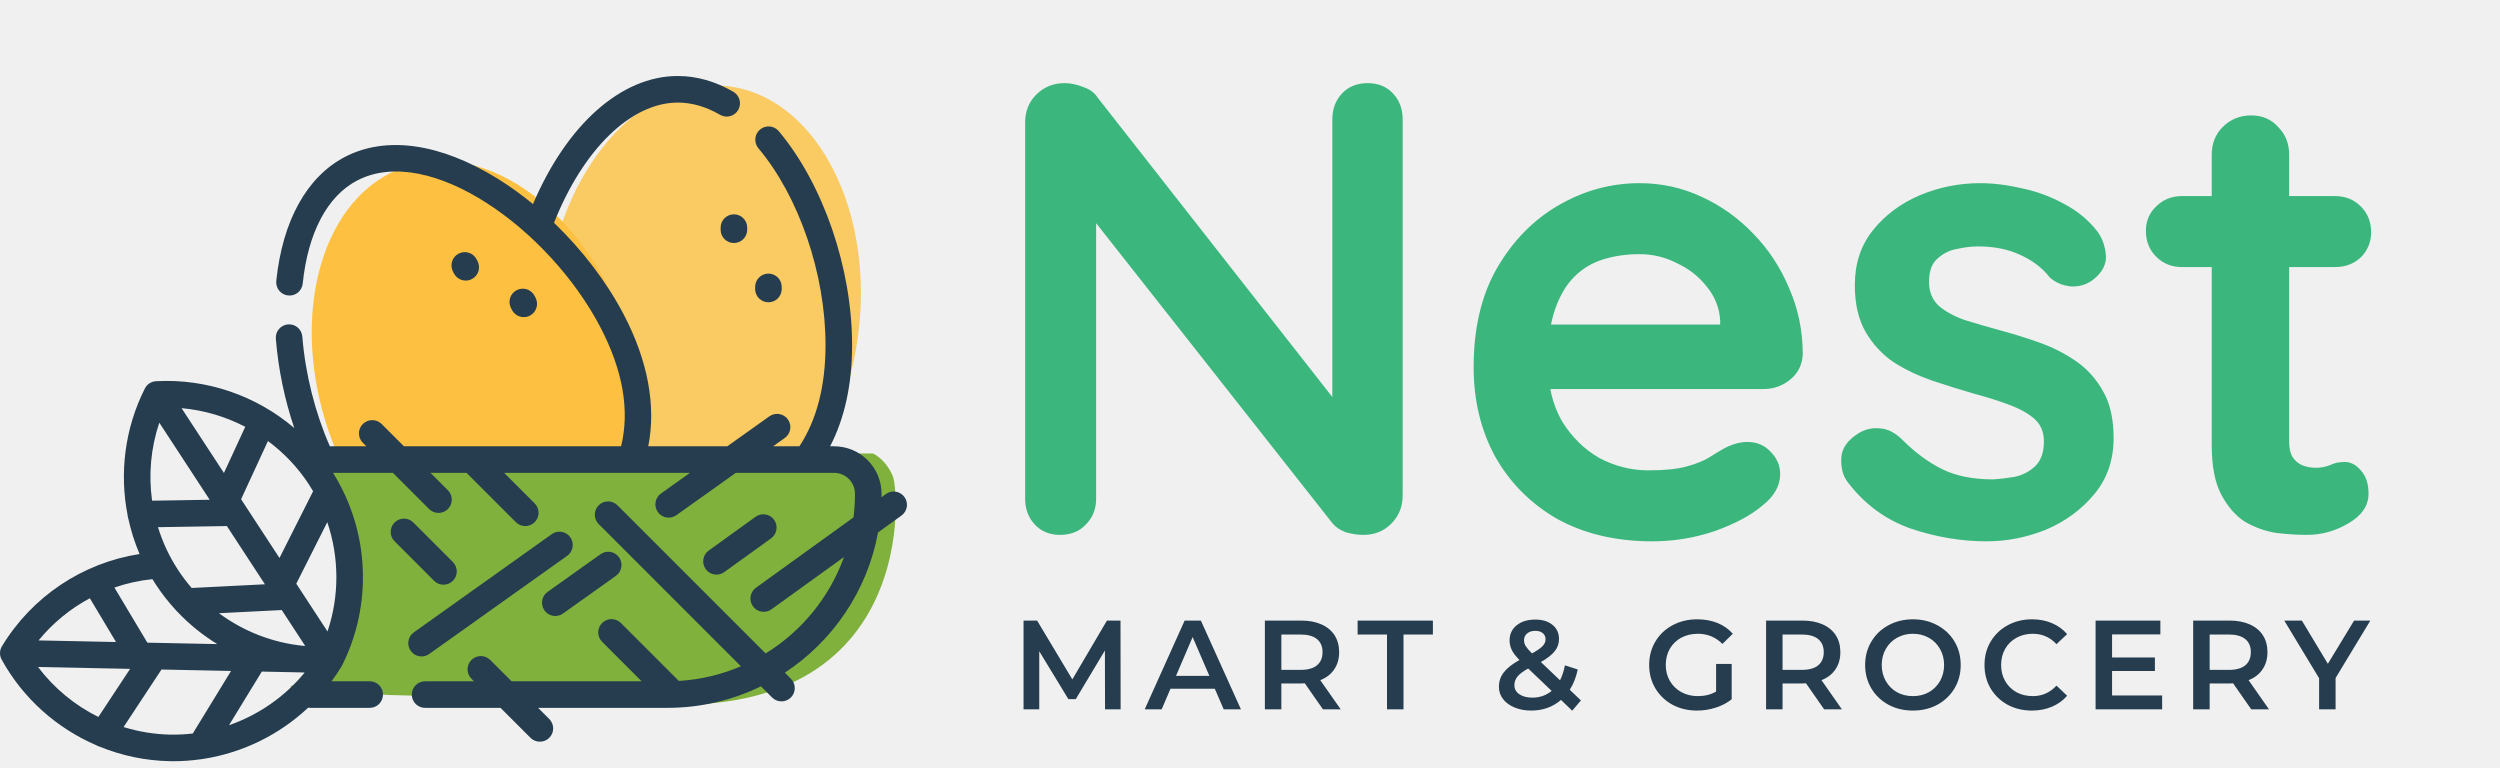
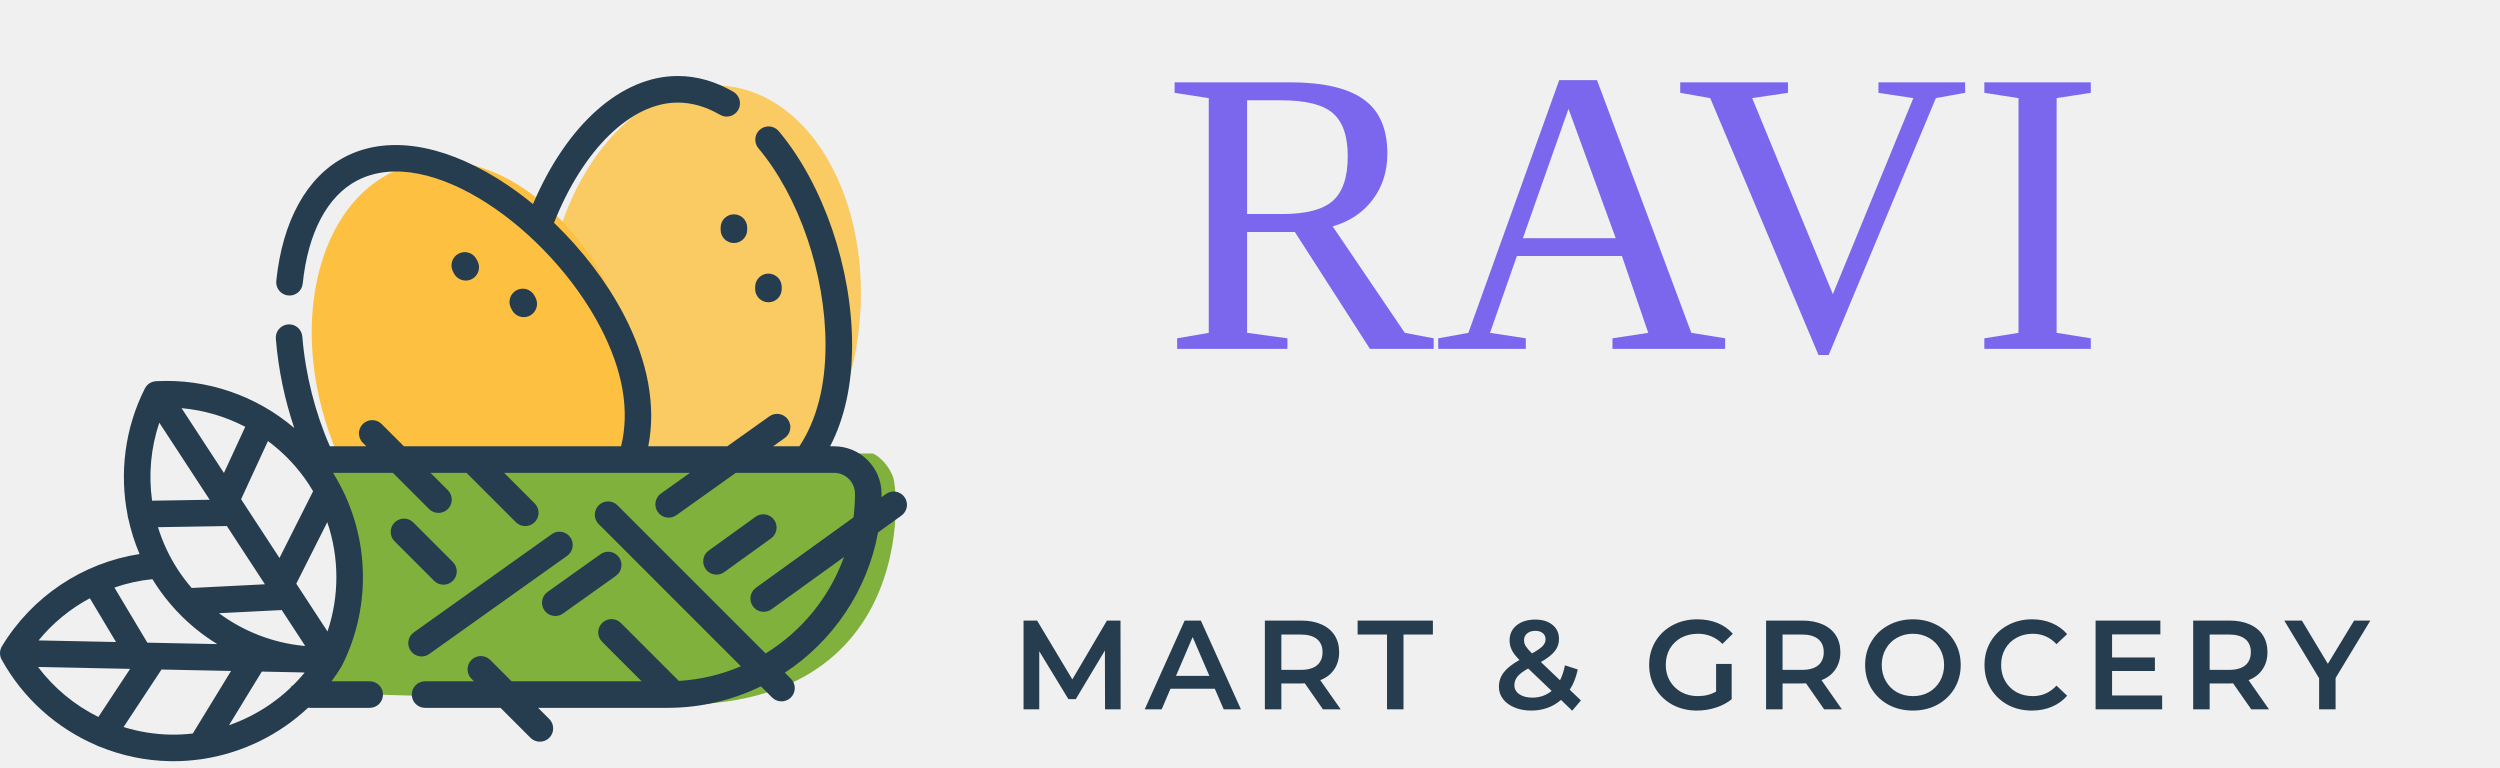
<svg xmlns="http://www.w3.org/2000/svg" width="215" height="66" viewBox="0 0 215 66" fill="none">
  <g clip-path="url(#clip0)">
    <ellipse opacity="0.8" cx="60.443" cy="26.667" rx="13.519" ry="19.377" transform="rotate(5.91321 60.4431 26.6666)" fill="#FDC040" />
    <ellipse cx="41.055" cy="32.706" rx="13.519" ry="19.377" transform="rotate(-18.8509 41.0546 32.7057)" fill="#FDC040" />
    <path d="M27 39H75.071C75.455 39.167 76.337 39.8 76.797 41C77.373 42.5 79 64.5 51.5 60C29.862 60 24.813 59.333 25.005 59C29 58 29.5 54 30 51C30.5 48 27 39 27 39Z" fill="#81B13D" />
    <path d="M63.117 18.432C62.486 18.432 61.974 18.944 61.974 19.575V19.757C61.974 20.389 62.486 20.9 63.117 20.9C63.748 20.9 64.26 20.389 64.26 19.757V19.575C64.26 18.944 63.748 18.432 63.117 18.432Z" fill="#253D4E" />
    <path d="M66.085 23.53C65.454 23.53 64.942 24.041 64.942 24.672V24.855C64.942 25.486 65.454 25.997 66.085 25.997C66.716 25.997 67.227 25.486 67.227 24.855V24.672C67.227 24.041 66.716 23.53 66.085 23.53Z" fill="#253D4E" />
    <path d="M41.067 22.457L40.982 22.295C40.69 21.735 40 21.518 39.441 21.811C38.881 22.103 38.665 22.793 38.957 23.352L39.041 23.514C39.245 23.905 39.643 24.128 40.055 24.128C40.233 24.128 40.414 24.087 40.583 23.998C41.142 23.706 41.359 23.016 41.067 22.457Z" fill="#253D4E" />
    <path d="M46.057 25.602L45.972 25.44C45.68 24.88 44.99 24.663 44.431 24.956C43.871 25.248 43.655 25.938 43.947 26.497L44.031 26.659C44.235 27.05 44.633 27.273 45.045 27.273C45.223 27.273 45.404 27.232 45.573 27.143C46.132 26.851 46.349 26.161 46.057 25.602Z" fill="#253D4E" />
    <path d="M38.947 48.334L35.549 44.935C35.103 44.489 34.379 44.489 33.933 44.935C33.487 45.381 33.487 46.105 33.933 46.551L37.331 49.95C37.555 50.173 37.847 50.284 38.139 50.284C38.432 50.284 38.724 50.173 38.947 49.95C39.394 49.503 39.394 48.78 38.947 48.334Z" fill="#253D4E" />
    <path d="M49.045 46.205C48.68 45.691 47.966 45.57 47.452 45.936L35.591 54.381C35.077 54.746 34.957 55.46 35.323 55.974C35.546 56.287 35.898 56.454 36.255 56.454C36.484 56.454 36.715 56.385 36.916 56.242L48.777 47.798C49.291 47.432 49.411 46.719 49.045 46.205Z" fill="#253D4E" />
    <path d="M53.239 47.928C52.873 47.414 52.16 47.294 51.645 47.66L47.092 50.901C46.578 51.267 46.458 51.981 46.824 52.495C47.047 52.808 47.399 52.975 47.756 52.975C47.985 52.975 48.217 52.906 48.418 52.763L52.97 49.521C53.484 49.156 53.604 48.442 53.239 47.928Z" fill="#253D4E" />
    <path d="M77.784 42.744C77.415 42.232 76.701 42.116 76.189 42.485L75.808 42.76C75.81 42.662 75.812 42.564 75.812 42.466C75.812 41.376 75.388 40.35 74.616 39.575C73.844 38.805 72.818 38.381 71.728 38.381H71.39C72.644 35.958 73.28 33.041 73.28 29.673C73.28 23.068 70.805 15.848 66.973 11.28C66.567 10.797 65.847 10.734 65.363 11.139C64.88 11.545 64.817 12.266 65.222 12.749C68.729 16.93 70.995 23.573 70.995 29.673C70.995 33.188 70.24 36.114 68.749 38.381H66.487L67.492 37.666C68.007 37.3 68.126 36.586 67.76 36.072C67.395 35.558 66.682 35.438 66.167 35.804L62.547 38.381H55.751C56.436 34.912 55.722 31.036 53.653 27.071C52.171 24.234 50.067 21.488 47.646 19.162C50.139 12.856 54.265 8.822 58.286 8.822C59.5 8.822 60.724 9.175 61.922 9.872C62.468 10.189 63.167 10.004 63.484 9.458C63.801 8.913 63.616 8.213 63.071 7.896C61.519 6.994 59.909 6.536 58.286 6.536C53.422 6.536 48.745 10.716 45.837 17.552C44.846 16.737 43.82 15.995 42.774 15.35C37.852 12.31 33.191 11.654 29.65 13.502C26.385 15.209 24.293 18.993 23.76 24.158C23.695 24.786 24.151 25.347 24.779 25.412C25.408 25.478 25.968 25.02 26.033 24.393C26.484 20.016 28.145 16.867 30.708 15.528C36.949 12.27 47.255 19.757 51.627 28.129C53.571 31.853 54.169 35.297 53.413 38.381H40.602C40.599 38.381 40.596 38.381 40.593 38.381H34.738L32.82 36.464C32.374 36.018 31.65 36.018 31.204 36.464C30.758 36.91 30.758 37.633 31.204 38.08L31.506 38.381H28.369C27.096 35.489 26.259 32.167 26 28.945C25.95 28.316 25.399 27.846 24.77 27.898C24.141 27.948 23.672 28.499 23.722 29.128C23.933 31.747 24.474 34.352 25.308 36.811C22.051 34.036 17.798 32.545 13.418 32.783C13.01 32.805 12.645 33.044 12.46 33.408C10.742 36.811 10.259 40.651 10.972 44.288C10.978 44.398 11 44.504 11.036 44.603C11.26 45.641 11.583 46.66 12.002 47.646C7.111 48.405 2.769 51.287 0.165 55.581C-0.046 55.931 -0.055 56.367 0.142 56.725C1.983 60.066 4.885 62.633 8.294 64.096C8.385 64.149 8.48 64.19 8.578 64.216C10.461 64.983 12.491 65.417 14.579 65.46C14.693 65.463 14.807 65.464 14.921 65.464C15.733 65.464 16.539 65.402 17.332 65.287C17.407 65.282 17.481 65.273 17.553 65.254C20.911 64.72 24.033 63.178 26.498 60.861C26.554 60.869 26.611 60.875 26.669 60.875H31.796C32.427 60.875 32.938 60.364 32.938 59.732C32.938 59.101 32.427 58.59 31.796 58.59H28.515C28.815 58.183 29.099 57.763 29.364 57.326C29.372 57.313 29.378 57.299 29.386 57.285C29.393 57.273 29.401 57.262 29.407 57.249C32.069 51.977 31.767 45.653 28.64 40.666H33.791L36.902 43.777C37.125 44 37.417 44.111 37.71 44.111C38.002 44.111 38.294 44 38.518 43.777C38.964 43.331 38.964 42.607 38.518 42.161L37.023 40.666H40.124L44.366 44.908C44.589 45.131 44.882 45.243 45.174 45.243C45.466 45.243 45.759 45.131 45.982 44.908C46.428 44.462 46.428 43.738 45.982 43.292L43.356 40.666H54.271C54.272 40.666 54.273 40.667 54.275 40.667C54.276 40.667 54.277 40.666 54.278 40.666H59.338L56.843 42.442C56.329 42.808 56.209 43.522 56.575 44.036C56.798 44.349 57.15 44.516 57.507 44.516C57.736 44.516 57.968 44.447 58.169 44.304L63.278 40.666H69.345C69.345 40.666 69.346 40.666 69.347 40.666C69.348 40.666 69.348 40.666 69.349 40.666H71.729C72.209 40.666 72.662 40.853 73.001 41.191C73.341 41.532 73.528 41.985 73.528 42.465C73.528 43.153 73.484 43.831 73.4 44.496L65.011 50.546C64.499 50.915 64.383 51.629 64.752 52.141C64.976 52.451 65.325 52.615 65.68 52.615C65.912 52.615 66.145 52.545 66.347 52.4L72.584 47.903C71.338 51.37 68.936 54.29 65.845 56.197L53.103 43.455C52.657 43.009 51.934 43.009 51.487 43.455C51.041 43.902 51.041 44.625 51.487 45.071L63.717 57.301C62.061 58.009 60.264 58.446 58.38 58.559L53.398 53.578C52.952 53.132 52.229 53.132 51.783 53.578C51.336 54.024 51.336 54.748 51.783 55.194L55.178 58.589H43.993L42.159 56.756C41.713 56.31 40.99 56.31 40.544 56.756C40.097 57.203 40.097 57.926 40.544 58.372L40.761 58.589H36.556C35.925 58.589 35.414 59.101 35.414 59.732C35.414 60.363 35.925 60.875 36.556 60.875H43.045L45.622 63.452C45.845 63.675 46.138 63.786 46.43 63.786C46.722 63.786 47.015 63.675 47.238 63.452C47.684 63.005 47.684 62.282 47.238 61.836L46.277 60.875H57.401C60.282 60.875 63.01 60.209 65.44 59.025L66.4 59.984C66.623 60.208 66.916 60.319 67.208 60.319C67.5 60.319 67.793 60.208 68.016 59.984C68.462 59.538 68.462 58.815 68.016 58.368L67.499 57.851C71.618 55.139 74.589 50.82 75.511 45.792L77.526 44.339C78.037 43.97 78.153 43.256 77.784 42.744ZM26.56 41.651C26.688 41.847 26.809 42.047 26.927 42.248L24.035 47.986L20.733 42.933L23.044 37.928C24.409 38.939 25.606 40.192 26.56 41.651ZM22.784 50.249L16.485 50.566C16.06 50.076 15.665 49.556 15.306 49.006C14.554 47.856 13.981 46.62 13.586 45.337L19.511 45.241L22.784 50.249ZM21.091 36.706L19.258 40.676L15.614 35.101C17.541 35.272 19.401 35.825 21.091 36.706ZM13.7 36.35L18.033 42.979L13.079 43.06C12.765 40.823 12.969 38.522 13.7 36.35ZM13.11 49.807C13.202 49.958 13.296 50.108 13.393 50.256C13.9 51.033 14.468 51.758 15.086 52.43C15.131 52.489 15.182 52.543 15.237 52.592C16.263 53.679 17.424 54.619 18.684 55.392L12.673 55.269L9.839 50.528C10.888 50.166 11.985 49.922 13.11 49.807ZM7.727 51.449L9.977 55.213L3.316 55.076C4.543 53.577 6.045 52.348 7.727 51.449ZM8.46 61.66C6.436 60.656 4.651 59.19 3.27 57.361L11.188 57.523L8.46 61.66ZM16.579 63.082C15.935 63.156 15.283 63.189 14.625 63.176C13.252 63.147 11.908 62.923 10.627 62.525L13.889 57.579L19.87 57.702L16.579 63.082ZM19.694 62.368L22.516 57.756L25.985 57.828C26.056 57.834 26.127 57.839 26.199 57.845C24.48 59.932 22.218 61.491 19.694 62.368ZM26.118 55.545C23.467 55.285 20.947 54.302 18.83 52.736L24.231 52.464L26.246 55.548L26.118 55.545ZM28.166 54.307L25.48 50.197L28.146 44.907C29.177 47.936 29.195 51.25 28.166 54.307Z" fill="#253D4E" />
    <path d="M66.571 44.703C66.202 44.191 65.488 44.075 64.976 44.444L60.95 47.347C60.438 47.717 60.322 48.431 60.691 48.943C60.915 49.252 61.264 49.417 61.619 49.417C61.851 49.417 62.084 49.347 62.286 49.201L66.313 46.298C66.825 45.929 66.94 45.215 66.571 44.703Z" fill="#253D4E" />
  </g>
  <path d="M95.033 61L95.022 55.942L92.515 60.128H91.883L89.376 56.008V61H88.025V53.37H89.191L92.221 58.428L95.197 53.37H96.363L96.374 61H95.033ZM104.474 59.234H100.659L99.906 61H98.446L101.879 53.37H103.275L106.719 61H105.237L104.474 59.234ZM104.005 58.122L102.566 54.787L101.138 58.122H104.005ZM113.772 61L112.213 58.766C112.147 58.773 112.049 58.776 111.919 58.776H110.196V61H108.779V53.37H111.919C112.58 53.37 113.154 53.479 113.641 53.697C114.135 53.915 114.513 54.227 114.774 54.634C115.036 55.041 115.167 55.525 115.167 56.084C115.167 56.658 115.025 57.152 114.742 57.566C114.465 57.981 114.066 58.289 113.543 58.493L115.298 61H113.772ZM113.739 56.084C113.739 55.597 113.579 55.223 113.259 54.961C112.939 54.7 112.471 54.569 111.853 54.569H110.196V57.61H111.853C112.471 57.61 112.939 57.479 113.259 57.218C113.579 56.949 113.739 56.571 113.739 56.084ZM119.283 54.569H116.755V53.37H123.229V54.569H120.7V61H119.283V54.569ZM135.208 61.12L134.248 60.193C133.536 60.804 132.682 61.109 131.687 61.109C131.156 61.109 130.68 61.022 130.259 60.847C129.837 60.673 129.507 60.433 129.267 60.128C129.027 59.816 128.907 59.463 128.907 59.071C128.907 58.598 129.045 58.184 129.322 57.828C129.598 57.465 130.048 57.109 130.673 56.76C130.368 56.455 130.15 56.171 130.019 55.91C129.888 55.641 129.823 55.365 129.823 55.081C129.823 54.544 130.023 54.111 130.422 53.784C130.829 53.45 131.367 53.283 132.036 53.283C132.653 53.283 133.147 53.435 133.518 53.741C133.889 54.038 134.074 54.446 134.074 54.961C134.074 55.354 133.95 55.703 133.703 56.008C133.464 56.313 133.068 56.622 132.515 56.934L134.161 58.504C134.343 58.148 134.485 57.719 134.586 57.218L135.687 57.577C135.542 58.253 135.313 58.834 135 59.321L135.96 60.237L135.208 61.12ZM132.036 54.253C131.738 54.253 131.502 54.329 131.327 54.482C131.153 54.627 131.066 54.82 131.066 55.059C131.066 55.234 131.113 55.401 131.207 55.561C131.302 55.714 131.483 55.924 131.752 56.193C132.188 55.953 132.49 55.746 132.657 55.572C132.831 55.39 132.919 55.194 132.919 54.983C132.919 54.758 132.839 54.58 132.679 54.449C132.526 54.318 132.312 54.253 132.036 54.253ZM131.785 59.997C132.417 59.997 132.969 59.805 133.442 59.419L131.425 57.49C130.989 57.73 130.68 57.962 130.499 58.188C130.324 58.406 130.237 58.653 130.237 58.929C130.237 59.249 130.379 59.507 130.662 59.703C130.946 59.899 131.32 59.997 131.785 59.997ZM147.584 57.098H148.924V60.139C148.532 60.451 148.074 60.691 147.551 60.858C147.028 61.025 146.49 61.109 145.938 61.109C145.16 61.109 144.459 60.942 143.834 60.608C143.209 60.266 142.719 59.797 142.363 59.202C142.006 58.606 141.828 57.934 141.828 57.185C141.828 56.437 142.006 55.764 142.363 55.169C142.719 54.573 143.209 54.108 143.834 53.773C144.466 53.432 145.175 53.261 145.96 53.261C146.599 53.261 147.18 53.366 147.704 53.577C148.227 53.788 148.666 54.097 149.022 54.504L148.129 55.376C147.547 54.794 146.846 54.504 146.025 54.504C145.487 54.504 145.008 54.616 144.586 54.842C144.172 55.067 143.845 55.383 143.605 55.79C143.373 56.197 143.256 56.662 143.256 57.185C143.256 57.694 143.373 58.151 143.605 58.558C143.845 58.965 144.172 59.285 144.586 59.518C145.008 59.75 145.484 59.866 146.014 59.866C146.61 59.866 147.133 59.736 147.584 59.474V57.098ZM156.875 61L155.317 58.766C155.251 58.773 155.153 58.776 155.022 58.776H153.3V61H151.883V53.37H155.022C155.684 53.37 156.258 53.479 156.745 53.697C157.239 53.915 157.617 54.227 157.878 54.634C158.14 55.041 158.271 55.525 158.271 56.084C158.271 56.658 158.129 57.152 157.846 57.566C157.569 57.981 157.17 58.289 156.647 58.493L158.401 61H156.875ZM156.843 56.084C156.843 55.597 156.683 55.223 156.363 54.961C156.043 54.7 155.575 54.569 154.957 54.569H153.3V57.61H154.957C155.575 57.61 156.043 57.479 156.363 57.218C156.683 56.949 156.843 56.571 156.843 56.084ZM164.51 61.109C163.733 61.109 163.032 60.942 162.407 60.608C161.782 60.266 161.291 59.797 160.935 59.202C160.579 58.598 160.401 57.926 160.401 57.185C160.401 56.444 160.579 55.775 160.935 55.179C161.291 54.576 161.782 54.108 162.407 53.773C163.032 53.432 163.733 53.261 164.51 53.261C165.288 53.261 165.989 53.432 166.614 53.773C167.239 54.108 167.729 54.573 168.086 55.169C168.442 55.764 168.62 56.437 168.62 57.185C168.62 57.934 168.442 58.606 168.086 59.202C167.729 59.797 167.239 60.266 166.614 60.608C165.989 60.942 165.288 61.109 164.51 61.109ZM164.51 59.866C165.019 59.866 165.477 59.754 165.884 59.529C166.291 59.296 166.61 58.976 166.843 58.569C167.075 58.155 167.192 57.694 167.192 57.185C167.192 56.676 167.075 56.218 166.843 55.812C166.61 55.397 166.291 55.078 165.884 54.852C165.477 54.62 165.019 54.504 164.51 54.504C164.002 54.504 163.544 54.62 163.137 54.852C162.73 55.078 162.41 55.397 162.178 55.812C161.945 56.218 161.829 56.676 161.829 57.185C161.829 57.694 161.945 58.155 162.178 58.569C162.41 58.976 162.73 59.296 163.137 59.529C163.544 59.754 164.002 59.866 164.51 59.866ZM174.743 61.109C173.973 61.109 173.275 60.942 172.65 60.608C172.033 60.266 171.546 59.797 171.19 59.202C170.841 58.606 170.667 57.934 170.667 57.185C170.667 56.437 170.845 55.764 171.201 55.169C171.557 54.573 172.044 54.108 172.661 53.773C173.286 53.432 173.984 53.261 174.754 53.261C175.379 53.261 175.949 53.37 176.465 53.588C176.981 53.806 177.417 54.122 177.773 54.536L176.858 55.397C176.306 54.801 175.626 54.504 174.82 54.504C174.296 54.504 173.828 54.62 173.413 54.852C172.999 55.078 172.676 55.394 172.443 55.801C172.211 56.208 172.095 56.669 172.095 57.185C172.095 57.701 172.211 58.162 172.443 58.569C172.676 58.976 172.999 59.296 173.413 59.529C173.828 59.754 174.296 59.866 174.82 59.866C175.626 59.866 176.306 59.565 176.858 58.962L177.773 59.834C177.417 60.248 176.978 60.564 176.455 60.782C175.939 61 175.368 61.109 174.743 61.109ZM185.944 59.812V61H180.221V53.37H185.791V54.558H181.638V56.542H185.322V57.708H181.638V59.812H185.944ZM193.605 61L192.047 58.766C191.981 58.773 191.883 58.776 191.752 58.776H190.03V61H188.613V53.37H191.752C192.414 53.37 192.988 53.479 193.475 53.697C193.969 53.915 194.347 54.227 194.608 54.634C194.87 55.041 195.001 55.525 195.001 56.084C195.001 56.658 194.859 57.152 194.576 57.566C194.299 57.981 193.9 58.289 193.377 58.493L195.131 61H193.605ZM193.573 56.084C193.573 55.597 193.413 55.223 193.093 54.961C192.773 54.7 192.305 54.569 191.687 54.569H190.03V57.61H191.687C192.305 57.61 192.773 57.479 193.093 57.218C193.413 56.949 193.573 56.571 193.573 56.084ZM200.861 58.308V61H199.444V58.33L196.447 53.37H197.962L200.196 57.087L202.453 53.37H203.848L200.861 58.308Z" fill="#253D4E" />
-   <path d="M117.633 7.15C118.521 7.15 119.243 7.446 119.798 8.038C120.353 8.63 120.63 9.37 120.63 10.258V42.614C120.63 43.577 120.297 44.391 119.631 45.056C119.002 45.685 118.207 46 117.245 46C116.764 46 116.264 45.926 115.746 45.778C115.265 45.593 114.895 45.352 114.636 45.056L92.825 17.362L94.267 16.474V42.892C94.267 43.78 93.972 44.52 93.379 45.112C92.825 45.704 92.085 46 91.159 46C90.272 46 89.55 45.704 88.995 45.112C88.44 44.52 88.162 43.78 88.162 42.892V10.536C88.162 9.573 88.477 8.778 89.106 8.149C89.772 7.483 90.586 7.15 91.548 7.15C92.066 7.15 92.603 7.261 93.157 7.483C93.713 7.668 94.12 7.964 94.379 8.371L115.524 35.344L114.58 36.01V10.258C114.58 9.37 114.858 8.63 115.413 8.038C115.968 7.446 116.708 7.15 117.633 7.15ZM142.106 46.555C138.961 46.555 136.223 45.907 133.892 44.612C131.598 43.281 129.822 41.486 128.564 39.229C127.343 36.972 126.732 34.419 126.732 31.57C126.732 28.24 127.398 25.41 128.73 23.078C130.099 20.71 131.875 18.898 134.058 17.64C136.241 16.381 138.554 15.752 140.996 15.752C142.883 15.752 144.659 16.141 146.324 16.918C148.026 17.695 149.524 18.768 150.819 20.137C152.114 21.469 153.132 23.023 153.872 24.799C154.649 26.575 155.037 28.462 155.037 30.46C155 31.348 154.649 32.069 153.983 32.624C153.317 33.179 152.54 33.457 151.652 33.457H130.451L128.786 27.907H149.154L147.933 29.017V27.518C147.859 26.445 147.471 25.483 146.768 24.633C146.102 23.782 145.251 23.116 144.215 22.634C143.216 22.116 142.143 21.858 140.996 21.858C139.886 21.858 138.85 22.006 137.888 22.302C136.926 22.598 136.093 23.097 135.39 23.8C134.687 24.503 134.132 25.447 133.725 26.631C133.318 27.814 133.115 29.313 133.115 31.126C133.115 33.124 133.522 34.826 134.336 36.232C135.187 37.601 136.26 38.656 137.555 39.395C138.887 40.099 140.293 40.45 141.773 40.45C143.142 40.45 144.233 40.339 145.047 40.117C145.861 39.895 146.509 39.636 146.99 39.34C147.508 39.007 147.97 38.73 148.377 38.508C149.043 38.175 149.672 38.008 150.264 38.008C151.078 38.008 151.744 38.285 152.262 38.84C152.817 39.395 153.095 40.043 153.095 40.783C153.095 41.782 152.577 42.688 151.541 43.502C150.579 44.316 149.228 45.038 147.489 45.667C145.75 46.259 143.956 46.555 142.106 46.555ZM158.849 41.394C158.479 40.876 158.312 40.209 158.349 39.395C158.386 38.581 158.867 37.879 159.792 37.286C160.384 36.916 161.013 36.769 161.679 36.843C162.345 36.88 162.993 37.212 163.622 37.842C164.695 38.914 165.823 39.747 167.007 40.339C168.191 40.931 169.671 41.227 171.447 41.227C172.002 41.19 172.613 41.116 173.279 41.005C173.945 40.857 174.518 40.561 174.999 40.117C175.517 39.636 175.776 38.914 175.776 37.953C175.776 37.139 175.499 36.491 174.944 36.01C174.389 35.529 173.649 35.122 172.724 34.789C171.836 34.456 170.837 34.142 169.727 33.846C168.58 33.513 167.396 33.142 166.175 32.736C164.991 32.328 163.899 31.811 162.9 31.181C161.901 30.515 161.087 29.646 160.458 28.573C159.829 27.5 159.515 26.149 159.515 24.521C159.515 22.672 160.033 21.099 161.069 19.804C162.105 18.509 163.437 17.51 165.065 16.807C166.73 16.104 168.469 15.752 170.282 15.752C171.429 15.752 172.631 15.9 173.889 16.197C175.147 16.456 176.35 16.899 177.497 17.529C178.644 18.12 179.606 18.916 180.383 19.915C180.79 20.47 181.03 21.136 181.104 21.913C181.178 22.69 180.827 23.393 180.05 24.022C179.495 24.466 178.847 24.669 178.107 24.633C177.367 24.558 176.757 24.299 176.276 23.855C175.647 23.041 174.796 22.394 173.723 21.913C172.687 21.432 171.484 21.192 170.115 21.192C169.56 21.192 168.95 21.265 168.284 21.413C167.655 21.524 167.1 21.802 166.619 22.246C166.138 22.653 165.897 23.319 165.897 24.244C165.897 25.095 166.175 25.779 166.73 26.297C167.285 26.779 168.025 27.186 168.95 27.518C169.912 27.814 170.929 28.11 172.002 28.407C173.112 28.703 174.241 29.054 175.388 29.461C176.535 29.868 177.589 30.404 178.551 31.07C179.513 31.736 180.29 32.606 180.882 33.679C181.474 34.715 181.77 36.047 181.77 37.675C181.77 39.562 181.215 41.172 180.105 42.504C178.995 43.836 177.608 44.853 175.943 45.556C174.278 46.222 172.576 46.555 170.837 46.555C168.654 46.555 166.471 46.185 164.288 45.445C162.105 44.668 160.292 43.318 158.849 41.394ZM187.655 16.863H200.808C201.696 16.863 202.436 17.159 203.028 17.75C203.62 18.343 203.916 19.082 203.916 19.971C203.916 20.822 203.62 21.543 203.028 22.135C202.436 22.69 201.696 22.968 200.808 22.968H187.655C186.767 22.968 186.027 22.672 185.435 22.079C184.843 21.488 184.547 20.747 184.547 19.86C184.547 19.009 184.843 18.305 185.435 17.75C186.027 17.159 186.767 16.863 187.655 16.863ZM193.593 9.925C194.555 9.925 195.332 10.258 195.924 10.924C196.553 11.553 196.868 12.348 196.868 13.31V38.008C196.868 38.526 196.96 38.952 197.145 39.285C197.367 39.617 197.645 39.858 197.978 40.006C198.348 40.154 198.736 40.228 199.143 40.228C199.587 40.228 199.994 40.154 200.364 40.006C200.734 39.821 201.16 39.728 201.641 39.728C202.159 39.728 202.621 39.969 203.028 40.45C203.472 40.931 203.694 41.597 203.694 42.448C203.694 43.484 203.121 44.335 201.974 45.001C200.864 45.667 199.661 46 198.366 46C197.589 46 196.72 45.944 195.758 45.834C194.833 45.685 193.945 45.371 193.094 44.89C192.28 44.372 191.595 43.595 191.04 42.559C190.485 41.523 190.208 40.099 190.208 38.285V13.31C190.208 12.348 190.522 11.553 191.151 10.924C191.817 10.258 192.631 9.925 193.593 9.925Z" fill="#3BB77E" />
+   <text x="100" y="30" font-size="35" fill="#7B67EE">RAVI</text>
  <defs>
    <clipPath id="clip0">
      <rect width="78" height="60" fill="white" transform="translate(0 6)" />
    </clipPath>
  </defs>
</svg>
